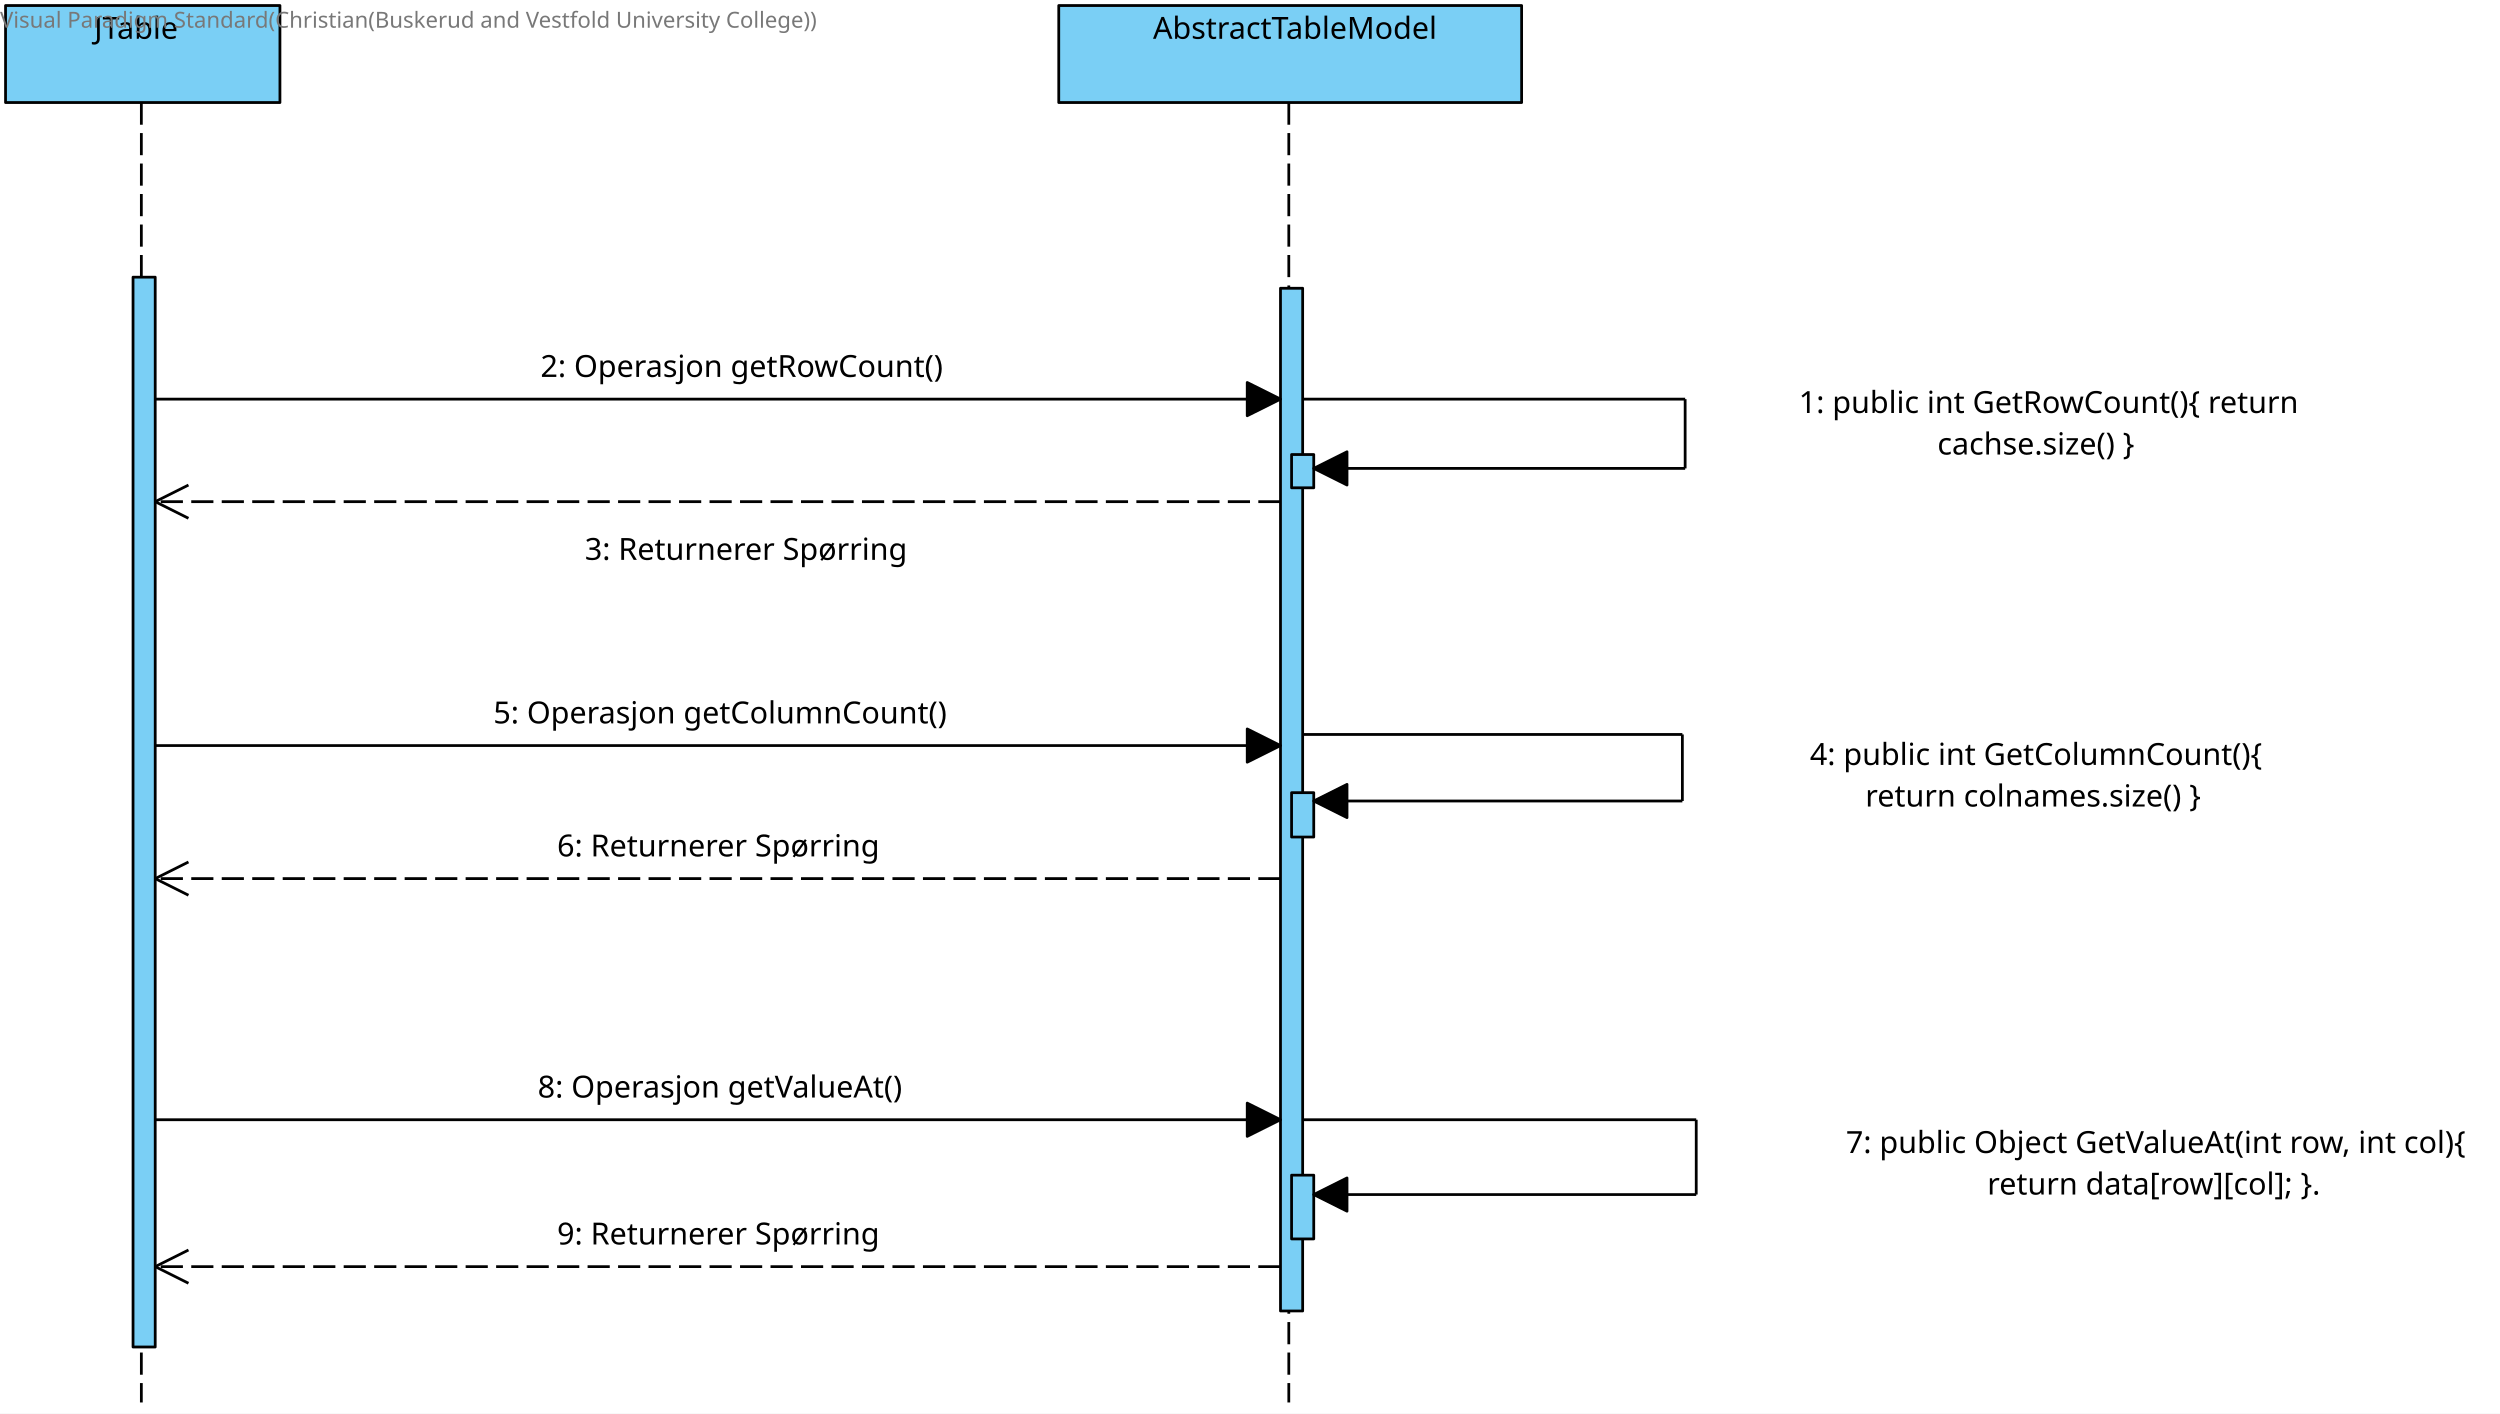
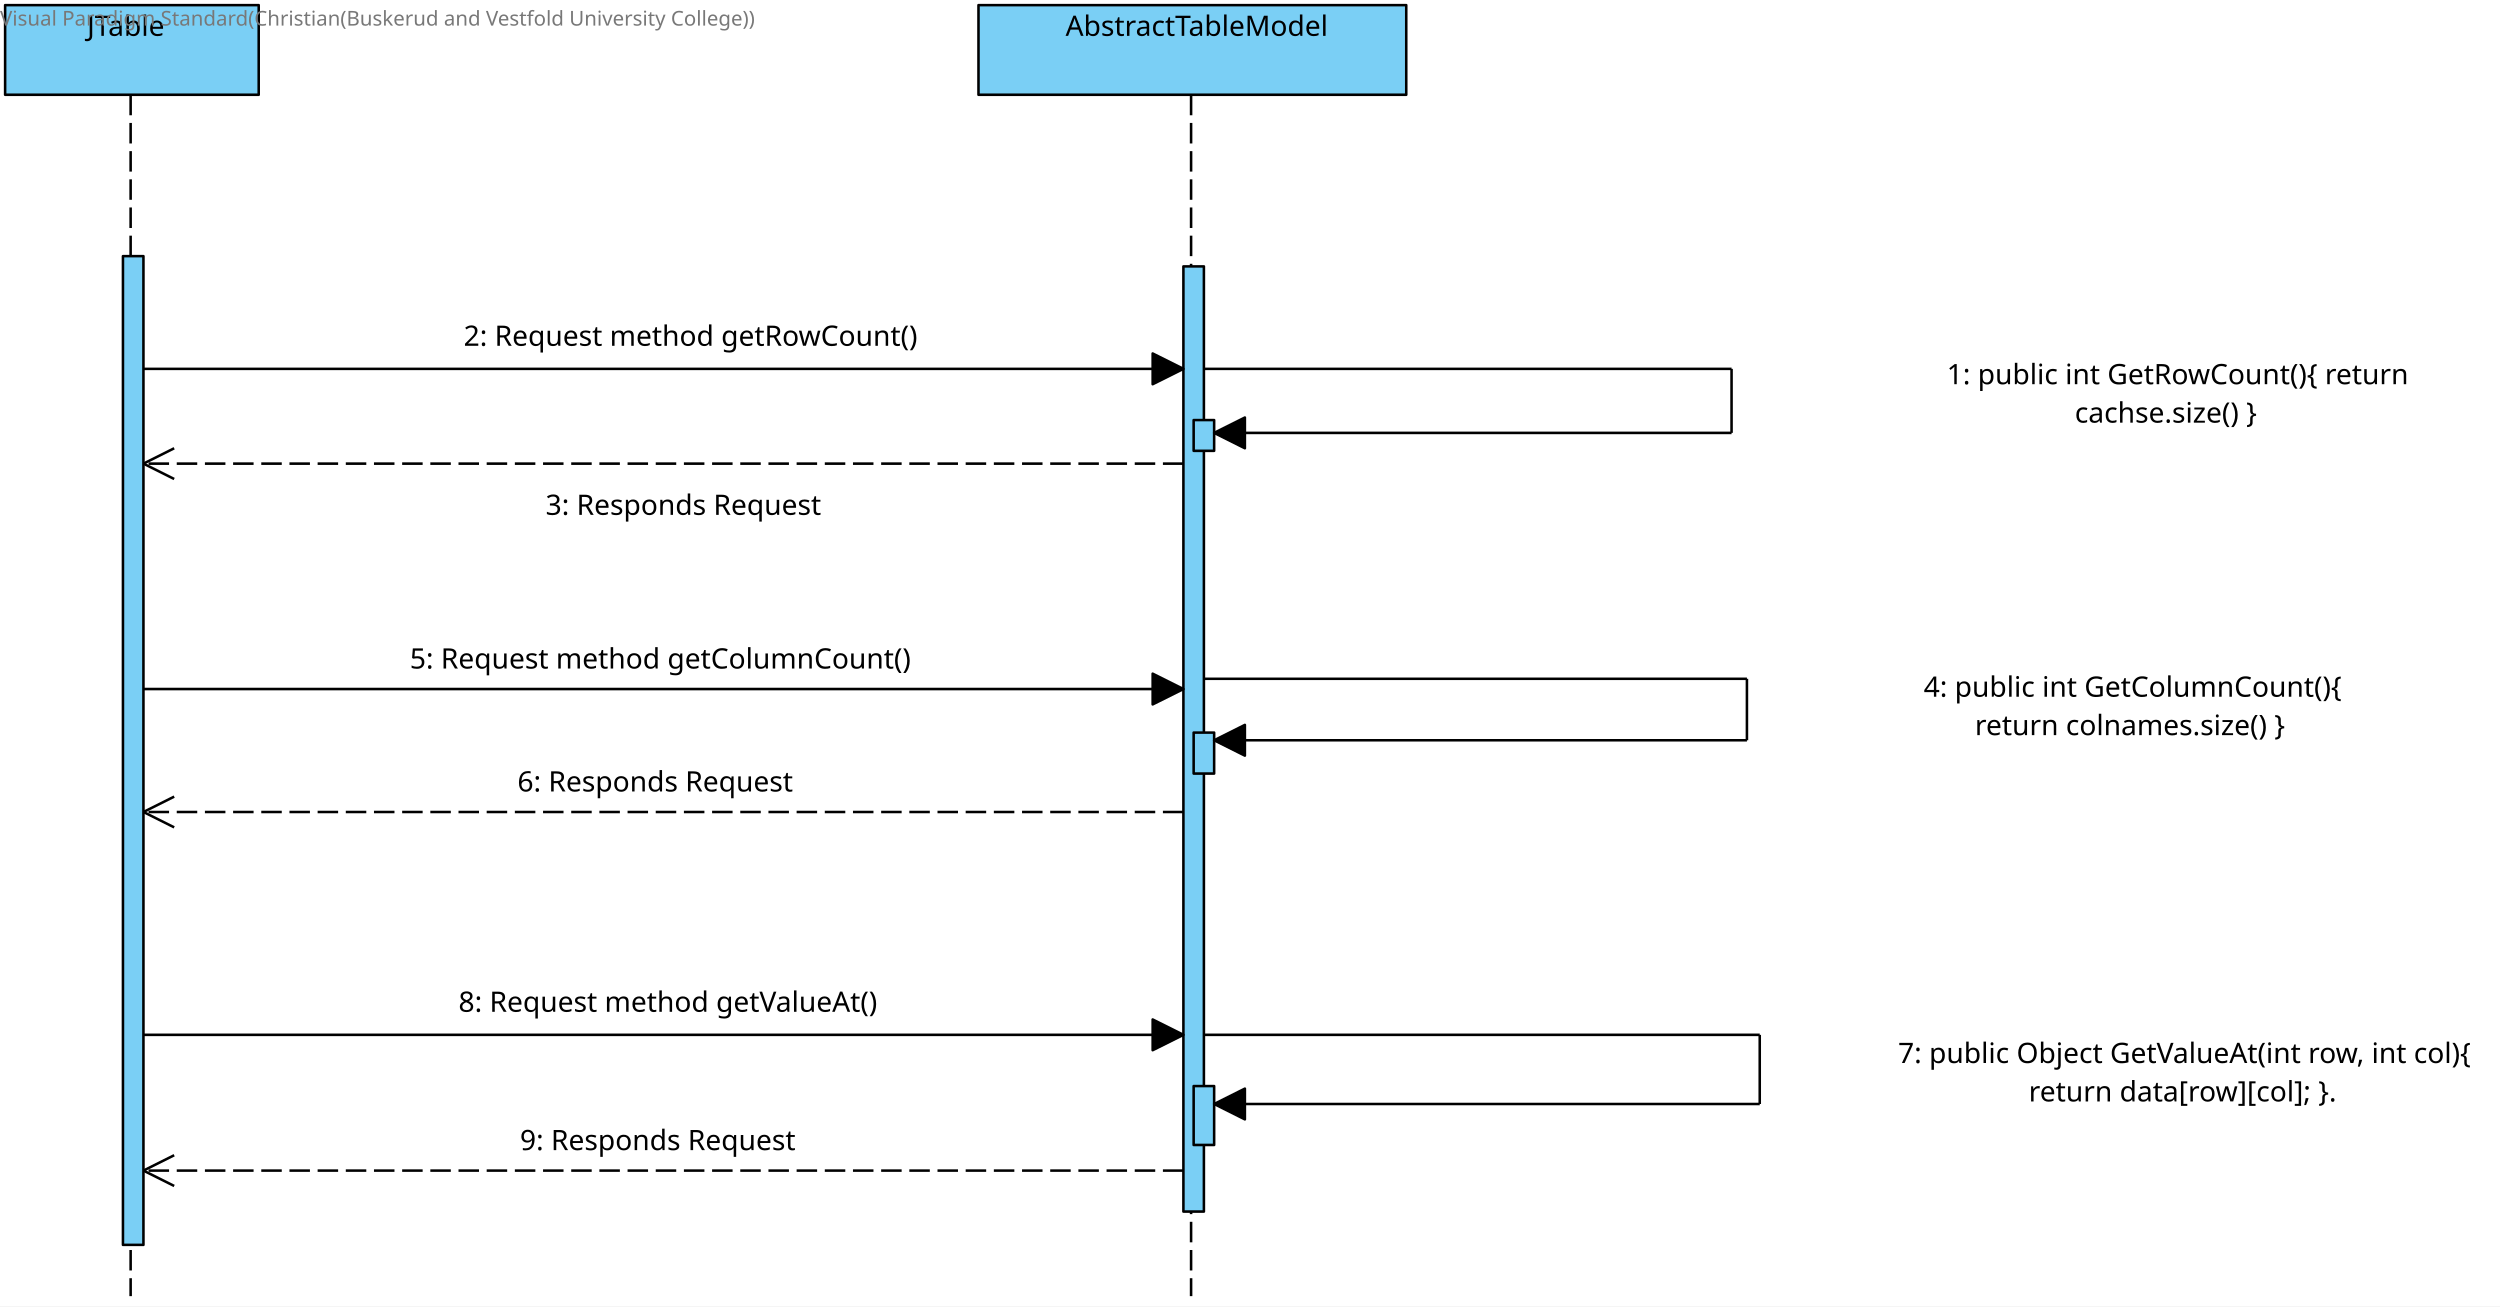
- <svg xmlns="http://www.w3.org/2000/svg" fill-opacity="0" color-rendering="auto" color-interpolation="auto" text-rendering="auto" stroke="rgb(0,0,0)" stroke-linecap="square" width="902" stroke-miterlimit="10" shape-rendering="auto" stroke-opacity="0" fill="rgb(0,0,0)" stroke-dasharray="none" font-weight="normal" stroke-width="1" height="510" font-family="'Dialog'" font-style="normal" stroke-linejoin="miter" font-size="12" stroke-dashoffset="0" image-rendering="auto">
+ <svg xmlns="http://www.w3.org/2000/svg" fill-opacity="0" color-rendering="auto" color-interpolation="auto" text-rendering="auto" stroke="rgb(0,0,0)" stroke-linecap="square" width="976" stroke-miterlimit="10" shape-rendering="auto" stroke-opacity="0" fill="rgb(0,0,0)" stroke-dasharray="none" font-weight="normal" stroke-width="1" height="510" font-family="'Dialog'" font-style="normal" stroke-linejoin="miter" font-size="12" stroke-dashoffset="0" image-rendering="auto">
  <defs id="genericDefs" />
  <g>
    <defs id="defs1">
      <clipPath clipPathUnits="userSpaceOnUse" id="clipPath1">
        <path d="M-7 -7 L111 -7 L111 515 L-7 515 L-7 -7 Z" />
      </clipPath>
      <clipPath clipPathUnits="userSpaceOnUse" id="clipPath2">
        <path d="M-7 -7 L179 -7 L179 515 L-7 515 L-7 -7 Z" />
      </clipPath>
      <clipPath clipPathUnits="userSpaceOnUse" id="clipPath3">
        <path d="M-7 -7 L19 -7 L19 397 L-7 397 L-7 -7 Z" />
      </clipPath>
      <clipPath clipPathUnits="userSpaceOnUse" id="clipPath4">
        <path d="M-7 -7 L19 -7 L19 380 L-7 380 L-7 -7 Z" />
      </clipPath>
      <clipPath clipPathUnits="userSpaceOnUse" id="clipPath5">
        <path d="M-7 -7 L19 -7 L19 23 L-7 23 L-7 -7 Z" />
      </clipPath>
      <clipPath clipPathUnits="userSpaceOnUse" id="clipPath6">
        <path d="M-7 -7 L19 -7 L19 27 L-7 27 L-7 -7 Z" />
      </clipPath>
      <clipPath clipPathUnits="userSpaceOnUse" id="clipPath7">
        <path d="M-7 -7 L19 -7 L19 34 L-7 34 L-7 -7 Z" />
      </clipPath>
      <clipPath clipPathUnits="userSpaceOnUse" id="clipPath8">
        <path d="M-100 -15 L200 -15 L200 30 L-100 30 L-100 -15 Z" />
      </clipPath>
      <clipPath clipPathUnits="userSpaceOnUse" id="clipPath9">
        <path d="M-168 -15 L336 -15 L336 30 L-168 30 L-168 -15 Z" />
      </clipPath>
      <clipPath clipPathUnits="userSpaceOnUse" id="clipPath10">
        <path d="M0 0 L476 0 L476 70 L0 70 L0 0 Z" />
      </clipPath>
      <clipPath clipPathUnits="userSpaceOnUse" id="clipPath11">
-         <path d="M324 14 L324 28 L163 28 L163 14 ZM0 0 L0 70 L476 70 L476 0 Z" />
+         <path d="M338 13 L338 28 L148 28 L148 13 ZM0 0 L0 70 L476 70 L476 0 Z" />
      </clipPath>
      <clipPath clipPathUnits="userSpaceOnUse" id="clipPath12">
-         <path d="M309 42 L309 56 L179 56 L179 42 ZM0 0 L0 70 L476 70 L476 0 Z" />
+         <path d="M306 41 L306 55 L180 55 L180 41 ZM0 0 L0 70 L476 70 L476 0 Z" />
      </clipPath>
      <clipPath clipPathUnits="userSpaceOnUse" id="clipPath13">
-         <path d="M0 0 L208 0 L208 95 L0 95 L0 0 Z" />
+         <path d="M0 0 L277 0 L277 95 L0 95 L0 0 Z" />
      </clipPath>
      <clipPath clipPathUnits="userSpaceOnUse" id="clipPath14">
-         <path d="M0 0 L0 95 L208 95 L208 61 L176 61 L176 21 L208 21 L208 0 Z" />
+         <path d="M0 0 L0 95 L277 95 L277 0 Z" />
      </clipPath>
      <clipPath clipPathUnits="userSpaceOnUse" id="clipPath15">
-         <path d="M321 13 L321 27 L145 27 L145 13 ZM0 0 L0 70 L169 70 L169 61 L299 61 L299 70 L476 70 L476 0 Z" />
+         <path d="M333 13 L333 27 L127 27 L127 13 ZM0 0 L0 70 L169 70 L169 61 L295 61 L295 70 L476 70 L476 0 Z" />
      </clipPath>
      <clipPath clipPathUnits="userSpaceOnUse" id="clipPath16">
-         <path d="M0 0 L207 0 L207 94 L0 94 L0 0 Z" />
+         <path d="M0 0 L283 0 L283 95 L0 95 L0 0 Z" />
      </clipPath>
      <clipPath clipPathUnits="userSpaceOnUse" id="clipPath17">
-         <path d="M0 0 L0 94 L207 94 L207 0 Z" />
+         <path d="M0 0 L0 95 L283 95 L283 0 Z" />
      </clipPath>
      <clipPath clipPathUnits="userSpaceOnUse" id="clipPath18">
-         <path d="M299 13 L299 27 L169 27 L169 13 ZM0 0 L0 70 L476 70 L476 0 Z" />
+         <path d="M295 13 L295 27 L169 27 L169 13 ZM0 0 L0 70 L476 70 L476 0 Z" />
      </clipPath>
      <clipPath clipPathUnits="userSpaceOnUse" id="clipPath19">
-         <path d="M310 13 L310 27 L162 27 L162 13 ZM0 0 L0 70 L169 70 L169 66 L299 66 L299 70 L476 70 L476 0 Z" />
+         <path d="M325 12 L325 27 L147 27 L147 12 ZM0 0 L0 70 L170 70 L170 66 L296 66 L296 70 L476 70 L476 0 Z" />
      </clipPath>
      <clipPath clipPathUnits="userSpaceOnUse" id="clipPath20">
-         <path d="M0 0 L212 0 L212 97 L0 97 L0 0 Z" />
+         <path d="M0 0 L287 0 L287 97 L0 97 L0 0 Z" />
      </clipPath>
      <clipPath clipPathUnits="userSpaceOnUse" id="clipPath21">
-         <path d="M0 0 L0 97 L212 97 L212 75 L211 75 L211 21 L212 21 L212 0 Z" />
+         <path d="M0 0 L0 97 L287 97 L287 74 L286 74 L286 20 L287 20 L287 0 Z" />
      </clipPath>
      <clipPath clipPathUnits="userSpaceOnUse" id="clipPath22">
-         <path d="M-130 -14 L260 -14 L260 28 L-130 28 L-130 -14 Z" />
+         <path d="M296 13 L296 27 L170 27 L170 13 ZM0 0 L0 70 L476 70 L476 0 Z" />
      </clipPath>
      <clipPath clipPathUnits="userSpaceOnUse" id="clipPath23">
+         <path d="M-126 -14 L252 -14 L252 28 L-126 28 L-126 -14 Z" />
+       </clipPath>
+       <clipPath clipPathUnits="userSpaceOnUse" id="clipPath24">
        <path d="M-250 -54 L500 -54 L500 108 L-250 108 L-250 -54 Z" />
      </clipPath>
-       <clipPath clipPathUnits="userSpaceOnUse" id="clipPath24">
-         <path d="M-148 -14 L296 -14 L296 28 L-148 28 L-148 -14 Z" />
-       </clipPath>
      <clipPath clipPathUnits="userSpaceOnUse" id="clipPath25">
+         <path d="M-178 -15 L356 -15 L356 30 L-178 30 L-178 -15 Z" />
+       </clipPath>
+       <clipPath clipPathUnits="userSpaceOnUse" id="clipPath26">
        <path d="M-172 -34 L344 -34 L344 68 L-172 68 L-172 -34 Z" />
      </clipPath>
-       <clipPath clipPathUnits="userSpaceOnUse" id="clipPath26">
-         <path d="M-176 -14 L352 -14 L352 28 L-176 28 L-176 -14 Z" />
-       </clipPath>
      <clipPath clipPathUnits="userSpaceOnUse" id="clipPath27">
+         <path d="M-206 -14 L412 -14 L412 28 L-206 28 L-206 -14 Z" />
+       </clipPath>
+       <clipPath clipPathUnits="userSpaceOnUse" id="clipPath28">
        <path d="M-244 -40 L488 -40 L488 80 L-244 80 L-244 -40 Z" />
      </clipPath>
-       <clipPath clipPathUnits="userSpaceOnUse" id="clipPath28">
-         <path d="M-161 -14 L322 -14 L322 28 L-161 28 L-161 -14 Z" />
+       <clipPath clipPathUnits="userSpaceOnUse" id="clipPath29">
+         <path d="M-190 -15 L380 -15 L380 30 L-190 30 L-190 -15 Z" />
      </clipPath>
    </defs>
    <g fill="white" text-rendering="geometricPrecision" fill-opacity="1" stroke-opacity="1" stroke="white">
-       <rect x="0" width="902" height="510" y="0" stroke="none" />
+       <rect x="0" width="976" height="510" y="0" stroke="none" />
    </g>
    <g font-size="11" transform="translate(2,2)" fill-opacity="1" fill="rgb(122,207,245)" text-rendering="geometricPrecision" font-family="sans-serif" stroke="rgb(122,207,245)" stroke-opacity="1">
      <rect x="0" width="99" height="35" y="0" clip-path="url(#clipPath1)" stroke="none" />
    </g>
    <g stroke-linecap="butt" font-size="11" transform="translate(2,2)" fill-opacity="1" fill="black" text-rendering="geometricPrecision" font-family="sans-serif" stroke-linejoin="round" stroke="black" stroke-opacity="1" stroke-miterlimit="0">
      <rect fill="none" x="0" width="99" height="35" y="0" clip-path="url(#clipPath1)" />
      <line clip-path="url(#clipPath1)" fill="none" x1="49" x2="49" y1="35" y2="504" stroke-linejoin="bevel" stroke-dasharray="8,3" />
    </g>
    <g font-size="11" transform="translate(382,2)" fill-opacity="1" fill="rgb(122,207,245)" text-rendering="geometricPrecision" font-family="sans-serif" stroke="rgb(122,207,245)" stroke-opacity="1">
      <rect x="0" width="167" height="35" y="0" clip-path="url(#clipPath2)" stroke="none" />
    </g>
    <g stroke-linecap="butt" font-size="11" transform="translate(382,2)" fill-opacity="1" fill="black" text-rendering="geometricPrecision" font-family="sans-serif" stroke-linejoin="round" stroke="black" stroke-opacity="1" stroke-miterlimit="0">
      <rect fill="none" x="0" width="167" height="35" y="0" clip-path="url(#clipPath2)" />
      <line clip-path="url(#clipPath2)" fill="none" x1="83" x2="83" y1="35" y2="504" stroke-linejoin="bevel" stroke-dasharray="8,3" />
    </g>
    <g font-size="11" transform="translate(48,100)" fill-opacity="1" fill="rgb(122,207,245)" text-rendering="geometricPrecision" font-family="sans-serif" stroke="rgb(122,207,245)" stroke-opacity="1">
      <rect x="0" width="8" height="386" y="0" clip-path="url(#clipPath3)" stroke="none" />
    </g>
    <g stroke-linecap="butt" font-size="11" transform="translate(48,100)" fill-opacity="1" fill="black" text-rendering="geometricPrecision" font-family="sans-serif" stroke-linejoin="round" stroke="black" stroke-opacity="1" stroke-miterlimit="0">
      <rect fill="none" x="0" width="8" height="386" y="0" clip-path="url(#clipPath3)" />
    </g>
    <g font-size="11" transform="translate(462,104)" fill-opacity="1" fill="rgb(122,207,245)" text-rendering="geometricPrecision" font-family="sans-serif" stroke="rgb(122,207,245)" stroke-opacity="1">
      <rect x="0" width="8" height="369" y="0" clip-path="url(#clipPath4)" stroke="none" />
    </g>
    <g stroke-linecap="butt" font-size="11" transform="translate(462,104)" fill-opacity="1" fill="black" text-rendering="geometricPrecision" font-family="sans-serif" stroke-linejoin="round" stroke="black" stroke-opacity="1" stroke-miterlimit="0">
      <rect fill="none" x="0" width="8" height="369" y="0" clip-path="url(#clipPath4)" />
    </g>
    <g font-size="11" transform="translate(466,164)" fill-opacity="1" fill="rgb(122,207,245)" text-rendering="geometricPrecision" font-family="sans-serif" stroke="rgb(122,207,245)" stroke-opacity="1">
      <rect x="0" width="8" height="12" y="0" clip-path="url(#clipPath5)" stroke="none" />
    </g>
    <g stroke-linecap="butt" font-size="11" transform="translate(466,164)" fill-opacity="1" fill="black" text-rendering="geometricPrecision" font-family="sans-serif" stroke-linejoin="round" stroke="black" stroke-opacity="1" stroke-miterlimit="0">
      <rect fill="none" x="0" width="8" height="12" y="0" clip-path="url(#clipPath5)" />
    </g>
    <g font-size="11" transform="translate(466,286)" fill-opacity="1" fill="rgb(122,207,245)" text-rendering="geometricPrecision" font-family="sans-serif" stroke="rgb(122,207,245)" stroke-opacity="1">
      <rect x="0" width="8" height="16" y="0" clip-path="url(#clipPath6)" stroke="none" />
    </g>
    <g stroke-linecap="butt" font-size="11" transform="translate(466,286)" fill-opacity="1" fill="black" text-rendering="geometricPrecision" font-family="sans-serif" stroke-linejoin="round" stroke="black" stroke-opacity="1" stroke-miterlimit="0">
      <rect fill="none" x="0" width="8" height="16" y="0" clip-path="url(#clipPath6)" />
    </g>
    <g font-size="11" transform="translate(466,424)" fill-opacity="1" fill="rgb(122,207,245)" text-rendering="geometricPrecision" font-family="sans-serif" stroke="rgb(122,207,245)" stroke-opacity="1">
      <rect x="0" width="8" height="23" y="0" clip-path="url(#clipPath7)" stroke="none" />
    </g>
    <g stroke-linecap="butt" font-size="11" transform="translate(466,424)" fill-opacity="1" fill="black" text-rendering="geometricPrecision" font-family="sans-serif" stroke-linejoin="round" stroke="black" stroke-opacity="1" stroke-miterlimit="0">
      <rect fill="none" x="0" width="8" height="23" y="0" clip-path="url(#clipPath7)" />
    </g>
    <g font-size="11" transform="translate(2,2)" fill-opacity="1" fill="black" text-rendering="geometricPrecision" font-family="sans-serif" stroke="black" stroke-opacity="1">
      <text x="32" xml:space="preserve" y="12" clip-path="url(#clipPath8)" stroke="none">JTable</text>
    </g>
    <g font-size="11" transform="translate(382,2)" fill-opacity="1" fill="black" text-rendering="geometricPrecision" font-family="sans-serif" stroke="black" stroke-opacity="1">
      <text x="34" xml:space="preserve" y="12" clip-path="url(#clipPath9)" stroke="none">AbstractTableModel</text>
    </g>
    <g stroke-linecap="butt" font-size="11" transform="translate(23,110)" fill-opacity="1" fill="black" text-rendering="geometricPrecision" font-family="sans-serif" stroke-linejoin="round" stroke="black" stroke-opacity="1">
      <line y2="34" fill="none" x1="33" clip-path="url(#clipPath11)" x2="439" y1="34" />
      <polygon points=" 439 34 427 28 427 40" clip-path="url(#clipPath11)" stroke="none" />
      <polygon fill="none" points=" 439 34 427 28 427 40" clip-path="url(#clipPath11)" />
    </g>
    <g stroke-linecap="butt" font-size="11" transform="translate(23,148)" fill-opacity="1" fill="black" text-rendering="geometricPrecision" font-family="sans-serif" stroke-linejoin="round" stroke-dasharray="8,3" stroke="black" stroke-opacity="1" stroke-miterlimit="0">
      <line y2="33" fill="none" x1="439" clip-path="url(#clipPath12)" x2="33" y1="33" />
      <line clip-path="url(#clipPath12)" fill="none" x1="33" x2="45" y1="33" y2="39" stroke-dasharray="none" stroke-miterlimit="10" />
      <line clip-path="url(#clipPath12)" fill="none" x1="33" x2="45" y1="33" y2="27" stroke-dasharray="none" stroke-miterlimit="10" />
    </g>
    <g stroke-linecap="butt" font-size="11" transform="translate(437,111)" fill-opacity="1" fill="black" text-rendering="geometricPrecision" font-family="sans-serif" stroke-linejoin="round" stroke="black" stroke-opacity="1">
-       <line y2="33" fill="none" x1="33" clip-path="url(#clipPath14)" x2="171" y1="33" />
-       <line y2="58" fill="none" x1="171" clip-path="url(#clipPath14)" x2="171" y1="33" />
-       <line y2="58" fill="none" x1="171" clip-path="url(#clipPath14)" x2="37" y1="58" />
+       <line y2="33" fill="none" x1="33" clip-path="url(#clipPath14)" x2="239" y1="33" />
+       <line y2="58" fill="none" x1="239" clip-path="url(#clipPath14)" x2="239" y1="33" />
+       <line y2="58" fill="none" x1="239" clip-path="url(#clipPath14)" x2="37" y1="58" />
      <polygon points=" 37 58 49 64 49 52" clip-path="url(#clipPath14)" stroke="none" />
      <polygon fill="none" points=" 37 58 49 64 49 52" clip-path="url(#clipPath14)" />
    </g>
    <g stroke-linecap="butt" font-size="11" transform="translate(23,236)" fill-opacity="1" fill="black" text-rendering="geometricPrecision" font-family="sans-serif" stroke-linejoin="round" stroke="black" stroke-opacity="1">
      <line y2="33" fill="none" x1="33" clip-path="url(#clipPath15)" x2="439" y1="33" />
      <polygon points=" 439 33 427 27 427 39" clip-path="url(#clipPath15)" stroke="none" />
      <polygon fill="none" points=" 439 33 427 27 427 39" clip-path="url(#clipPath15)" />
    </g>
    <g stroke-linecap="butt" font-size="11" transform="translate(437,232)" fill-opacity="1" fill="black" text-rendering="geometricPrecision" font-family="sans-serif" stroke-linejoin="round" stroke="black" stroke-opacity="1">
-       <line y2="33" fill="none" x1="33" clip-path="url(#clipPath17)" x2="170" y1="33" />
-       <line y2="57" fill="none" x1="170" clip-path="url(#clipPath17)" x2="170" y1="33" />
-       <line y2="57" fill="none" x1="170" clip-path="url(#clipPath17)" x2="37" y1="57" />
+       <line y2="33" fill="none" x1="33" clip-path="url(#clipPath17)" x2="245" y1="33" />
+       <line y2="57" fill="none" x1="245" clip-path="url(#clipPath17)" x2="245" y1="33" />
+       <line y2="57" fill="none" x1="245" clip-path="url(#clipPath17)" x2="37" y1="57" />
      <polygon points=" 37 57 49 63 49 51" clip-path="url(#clipPath17)" stroke="none" />
      <polygon fill="none" points=" 37 57 49 63 49 51" clip-path="url(#clipPath17)" />
    </g>
    <g stroke-linecap="butt" font-size="11" transform="translate(23,284)" fill-opacity="1" fill="black" text-rendering="geometricPrecision" font-family="sans-serif" stroke-linejoin="round" stroke-dasharray="8,3" stroke="black" stroke-opacity="1" stroke-miterlimit="0">
      <line y2="33" fill="none" x1="439" clip-path="url(#clipPath18)" x2="33" y1="33" />
      <line clip-path="url(#clipPath18)" fill="none" x1="33" x2="45" y1="33" y2="39" stroke-dasharray="none" stroke-miterlimit="10" />
      <line clip-path="url(#clipPath18)" fill="none" x1="33" x2="45" y1="33" y2="27" stroke-dasharray="none" stroke-miterlimit="10" />
    </g>
    <g stroke-linecap="butt" font-size="11" transform="translate(23,371)" fill-opacity="1" fill="black" text-rendering="geometricPrecision" font-family="sans-serif" stroke-linejoin="round" stroke="black" stroke-opacity="1">
      <line y2="33" fill="none" x1="33" clip-path="url(#clipPath19)" x2="439" y1="33" />
      <polygon points=" 439 33 427 27 427 39" clip-path="url(#clipPath19)" stroke="none" />
      <polygon fill="none" points=" 439 33 427 27 427 39" clip-path="url(#clipPath19)" />
    </g>
    <g stroke-linecap="butt" font-size="11" transform="translate(437,371)" fill-opacity="1" fill="black" text-rendering="geometricPrecision" font-family="sans-serif" stroke-linejoin="round" stroke="black" stroke-opacity="1">
-       <line y2="33" fill="none" x1="33" clip-path="url(#clipPath21)" x2="175" y1="33" />
-       <line y2="60" fill="none" x1="175" clip-path="url(#clipPath21)" x2="175" y1="33" />
-       <line y2="60" fill="none" x1="175" clip-path="url(#clipPath21)" x2="37" y1="60" />
+       <line y2="33" fill="none" x1="33" clip-path="url(#clipPath21)" x2="250" y1="33" />
+       <line y2="60" fill="none" x1="250" clip-path="url(#clipPath21)" x2="250" y1="33" />
+       <line y2="60" fill="none" x1="250" clip-path="url(#clipPath21)" x2="37" y1="60" />
      <polygon points=" 37 60 49 66 49 54" clip-path="url(#clipPath21)" stroke="none" />
      <polygon fill="none" points=" 37 60 49 66 49 54" clip-path="url(#clipPath21)" />
    </g>
    <g stroke-linecap="butt" font-size="11" transform="translate(23,424)" fill-opacity="1" fill="black" text-rendering="geometricPrecision" font-family="sans-serif" stroke-linejoin="round" stroke-dasharray="8,3" stroke="black" stroke-opacity="1" stroke-miterlimit="0">
-       <line y2="33" fill="none" x1="439" clip-path="url(#clipPath18)" x2="33" y1="33" />
-       <line clip-path="url(#clipPath18)" fill="none" x1="33" x2="45" y1="33" y2="39" stroke-dasharray="none" stroke-miterlimit="10" />
-       <line clip-path="url(#clipPath18)" fill="none" x1="33" x2="45" y1="33" y2="27" stroke-dasharray="none" stroke-miterlimit="10" />
-     </g>
-     <g font-size="11" transform="translate(192,437)" fill-opacity="1" fill="white" text-rendering="geometricPrecision" font-family="sans-serif" stroke="white" stroke-opacity="1">
-       <rect x="0" width="130" height="14" y="0" clip-path="url(#clipPath22)" stroke="none" />
-       <text fill="black" x="9" xml:space="preserve" y="12" clip-path="url(#clipPath22)" stroke="none">9: Returnerer Spørring</text>
-     </g>
-     <g font-size="11" transform="translate(648,392)" fill-opacity="1" fill="white" text-rendering="geometricPrecision" font-family="sans-serif" stroke="white" stroke-opacity="1">
-       <rect x="0" width="250" height="54" y="0" clip-path="url(#clipPath23)" stroke="none" />
-       <text fill="black" x="18" xml:space="preserve" y="24" clip-path="url(#clipPath23)" stroke="none">7: public Object GetValueAt(int row, int col){</text>
-       <text fill="black" x="69" xml:space="preserve" y="39" clip-path="url(#clipPath23)" stroke="none">return data[row][col]; }.</text>
-     </g>
-     <g font-size="11" transform="translate(185,384)" fill-opacity="1" fill="white" text-rendering="geometricPrecision" font-family="sans-serif" stroke="white" stroke-opacity="1">
-       <rect x="0" width="148" height="14" y="0" clip-path="url(#clipPath24)" stroke="none" />
-       <text fill="black" x="9" xml:space="preserve" y="12" clip-path="url(#clipPath24)" stroke="none">8: Operasjon getValueAt()</text>
+       <line y2="33" fill="none" x1="439" clip-path="url(#clipPath22)" x2="33" y1="33" />
+       <line clip-path="url(#clipPath22)" fill="none" x1="33" x2="45" y1="33" y2="39" stroke-dasharray="none" stroke-miterlimit="10" />
+       <line clip-path="url(#clipPath22)" fill="none" x1="33" x2="45" y1="33" y2="27" stroke-dasharray="none" stroke-miterlimit="10" />
+     </g>
+     <g font-size="11" transform="translate(193,437)" fill-opacity="1" fill="white" text-rendering="geometricPrecision" font-family="sans-serif" stroke="white" stroke-opacity="1">
+       <rect x="0" width="126" height="14" y="0" clip-path="url(#clipPath23)" stroke="none" />
+       <text fill="black" x="10" xml:space="preserve" y="12" clip-path="url(#clipPath23)" stroke="none">9: Responds Request</text>
+     </g>
+     <g font-size="11" transform="translate(723,391)" fill-opacity="1" fill="white" text-rendering="geometricPrecision" font-family="sans-serif" stroke="white" stroke-opacity="1">
+       <rect x="0" width="250" height="54" y="0" clip-path="url(#clipPath24)" stroke="none" />
+       <text fill="black" x="18" xml:space="preserve" y="24" clip-path="url(#clipPath24)" stroke="none">7: public Object GetValueAt(int row, int col){</text>
+       <text fill="black" x="69" xml:space="preserve" y="39" clip-path="url(#clipPath24)" stroke="none">return data[row][col]; }.</text>
+     </g>
+     <g font-size="11" transform="translate(170,383)" fill-opacity="1" fill="white" text-rendering="geometricPrecision" font-family="sans-serif" stroke="white" stroke-opacity="1">
+       <rect x="0" width="178" height="15" y="0" clip-path="url(#clipPath25)" stroke="none" />
+       <text fill="black" x="9" xml:space="preserve" y="12" clip-path="url(#clipPath25)" stroke="none">8: Request method getValueAt()</text>
    </g>
    <g font-size="11" transform="translate(192,297)" fill-opacity="1" fill="white" text-rendering="geometricPrecision" font-family="sans-serif" stroke="white" stroke-opacity="1">
-       <rect x="0" width="130" height="14" y="0" clip-path="url(#clipPath22)" stroke="none" />
-       <text fill="black" x="9" xml:space="preserve" y="12" clip-path="url(#clipPath22)" stroke="none">6: Returnerer Spørring</text>
-     </g>
-     <g font-size="11" transform="translate(645,262)" fill-opacity="1" fill="white" text-rendering="geometricPrecision" font-family="sans-serif" stroke="white" stroke-opacity="1">
-       <rect x="0" width="172" height="34" y="0" clip-path="url(#clipPath25)" stroke="none" />
-       <text fill="black" x="8" xml:space="preserve" y="14" clip-path="url(#clipPath25)" stroke="none">4: public int GetColumnCount(){</text>
-       <text fill="black" x="28" xml:space="preserve" y="29" clip-path="url(#clipPath25)" stroke="none">return colnames.size() }</text>
-     </g>
-     <g font-size="11" transform="translate(168,249)" fill-opacity="1" fill="white" text-rendering="geometricPrecision" font-family="sans-serif" stroke="white" stroke-opacity="1">
-       <rect x="0" width="176" height="14" y="0" clip-path="url(#clipPath26)" stroke="none" />
-       <text fill="black" x="10" xml:space="preserve" y="12" clip-path="url(#clipPath26)" stroke="none">5: Operasjon getColumnCount()</text>
-     </g>
-     <g font-size="11" transform="translate(613,132)" fill-opacity="1" fill="white" text-rendering="geometricPrecision" font-family="sans-serif" stroke="white" stroke-opacity="1">
-       <rect x="0" width="244" height="40" y="0" clip-path="url(#clipPath27)" stroke="none" />
-       <text fill="black" x="36" xml:space="preserve" y="17" clip-path="url(#clipPath27)" stroke="none">1: public int GetRowCount(){ return</text>
-       <text fill="black" x="86" xml:space="preserve" y="32" clip-path="url(#clipPath27)" stroke="none">cachse.size() }</text>
-     </g>
-     <g font-size="11" transform="translate(202,190)" fill-opacity="1" fill="white" text-rendering="geometricPrecision" font-family="sans-serif" stroke="white" stroke-opacity="1">
-       <rect x="0" width="130" height="14" y="0" clip-path="url(#clipPath22)" stroke="none" />
-       <text fill="black" x="9" xml:space="preserve" y="12" clip-path="url(#clipPath22)" stroke="none">3: Returnerer Spørring</text>
-     </g>
-     <g font-size="11" transform="translate(186,124)" fill-opacity="1" fill="white" text-rendering="geometricPrecision" font-family="sans-serif" stroke="white" stroke-opacity="1">
-       <rect x="0" width="161" height="14" y="0" clip-path="url(#clipPath28)" stroke="none" />
-       <text fill="black" x="9" xml:space="preserve" y="12" clip-path="url(#clipPath28)" stroke="none">2: Operasjon getRowCount()</text>
+       <rect x="0" width="126" height="14" y="0" clip-path="url(#clipPath23)" stroke="none" />
+       <text fill="black" x="10" xml:space="preserve" y="12" clip-path="url(#clipPath23)" stroke="none">6: Responds Request</text>
+     </g>
+     <g font-size="11" transform="translate(743,258)" fill-opacity="1" fill="white" text-rendering="geometricPrecision" font-family="sans-serif" stroke="white" stroke-opacity="1">
+       <rect x="0" width="172" height="34" y="0" clip-path="url(#clipPath26)" stroke="none" />
+       <text fill="black" x="8" xml:space="preserve" y="14" clip-path="url(#clipPath26)" stroke="none">4: public int GetColumnCount(){</text>
+       <text fill="black" x="28" xml:space="preserve" y="29" clip-path="url(#clipPath26)" stroke="none">return colnames.size() }</text>
+     </g>
+     <g font-size="11" transform="translate(150,249)" fill-opacity="1" fill="white" text-rendering="geometricPrecision" font-family="sans-serif" stroke="white" stroke-opacity="1">
+       <rect x="0" width="206" height="14" y="0" clip-path="url(#clipPath27)" stroke="none" />
+       <text fill="black" x="10" xml:space="preserve" y="12" clip-path="url(#clipPath27)" stroke="none">5: Request method getColumnCount()</text>
+     </g>
+     <g font-size="11" transform="translate(724,133)" fill-opacity="1" fill="white" text-rendering="geometricPrecision" font-family="sans-serif" stroke="white" stroke-opacity="1">
+       <rect x="0" width="244" height="40" y="0" clip-path="url(#clipPath28)" stroke="none" />
+       <text fill="black" x="36" xml:space="preserve" y="17" clip-path="url(#clipPath28)" stroke="none">1: public int GetRowCount(){ return</text>
+       <text fill="black" x="86" xml:space="preserve" y="32" clip-path="url(#clipPath28)" stroke="none">cachse.size() }</text>
+     </g>
+     <g font-size="11" transform="translate(203,189)" fill-opacity="1" fill="white" text-rendering="geometricPrecision" font-family="sans-serif" stroke="white" stroke-opacity="1">
+       <rect x="0" width="126" height="14" y="0" clip-path="url(#clipPath23)" stroke="none" />
+       <text fill="black" x="10" xml:space="preserve" y="12" clip-path="url(#clipPath23)" stroke="none">3: Responds Request</text>
+     </g>
+     <g font-size="11" transform="translate(171,123)" fill-opacity="1" fill="white" text-rendering="geometricPrecision" font-family="sans-serif" stroke="white" stroke-opacity="1">
+       <rect x="0" width="190" height="15" y="0" clip-path="url(#clipPath29)" stroke="none" />
+       <text fill="black" x="10" xml:space="preserve" y="12" clip-path="url(#clipPath29)" stroke="none">2: Request method getRowCount()</text>
    </g>
    <g fill="rgb(120,120,120)" text-rendering="geometricPrecision" fill-opacity="1" font-size="8" stroke-opacity="1" stroke="rgb(120,120,120)">
      <text x="0" xml:space="preserve" y="10" stroke="none">Visual Paradigm Standard(Christian(Buskerud and Vestfold University College))</text>
    </g>
  </g>
</svg>
